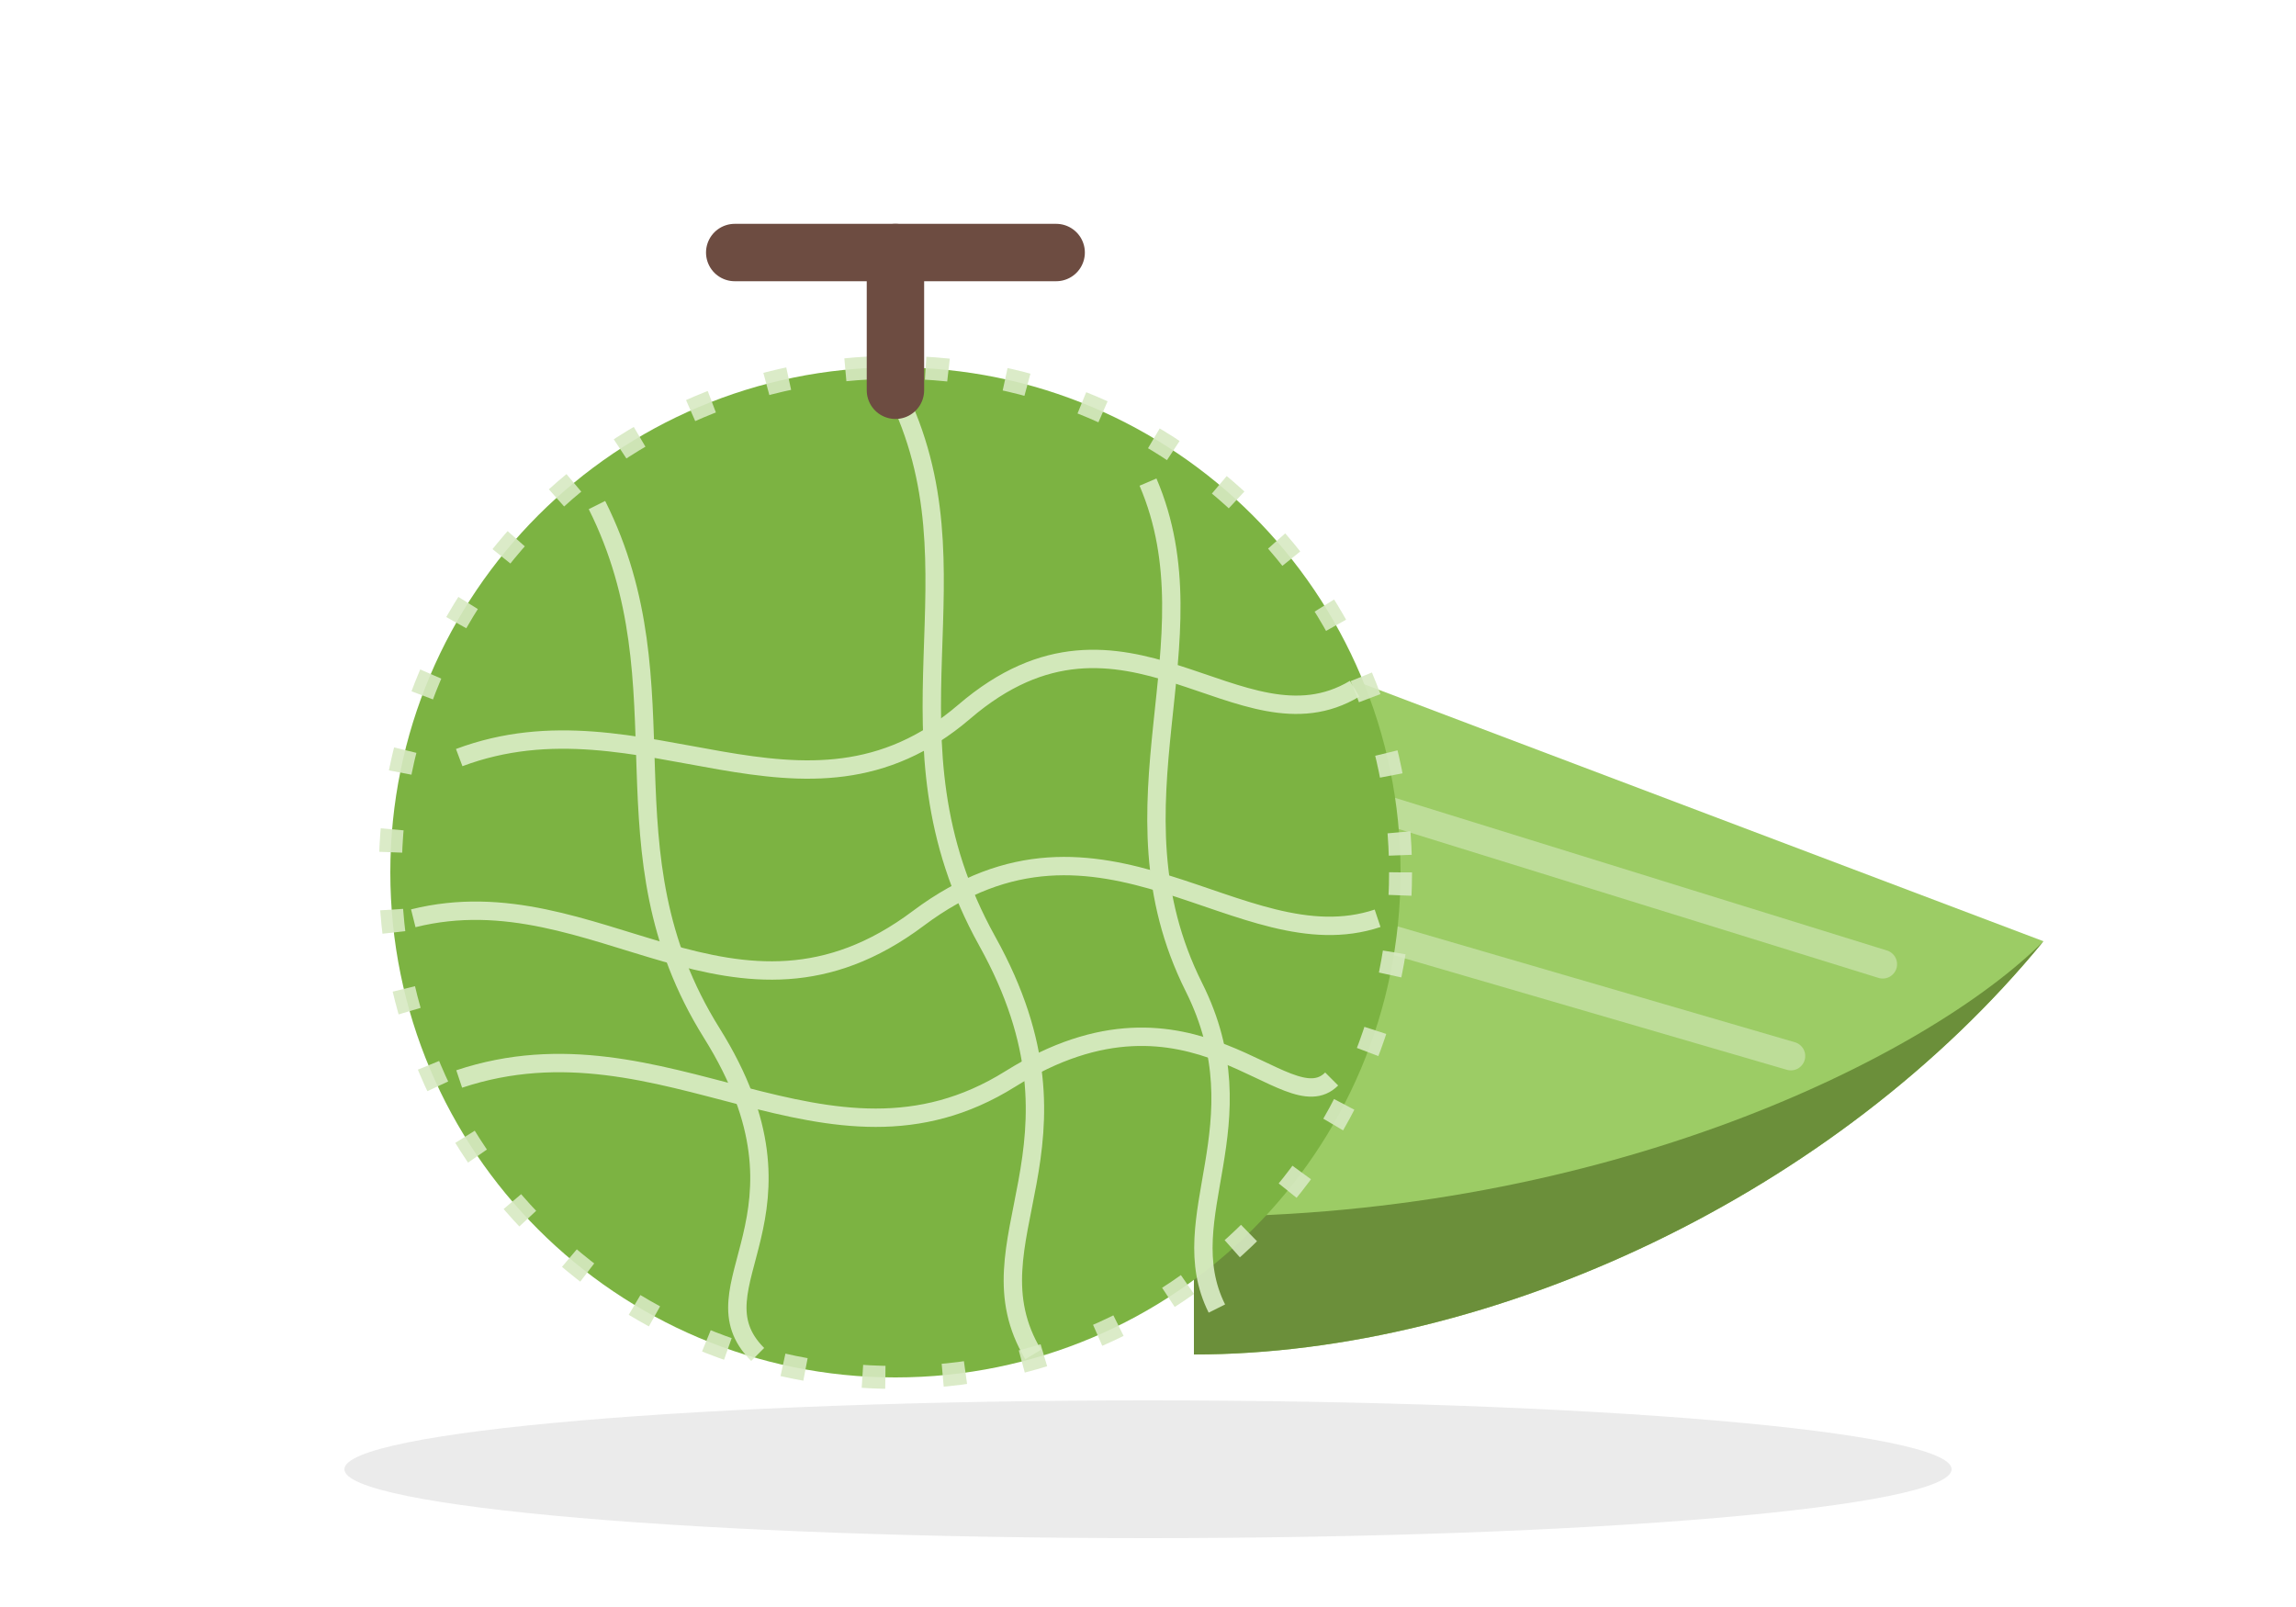
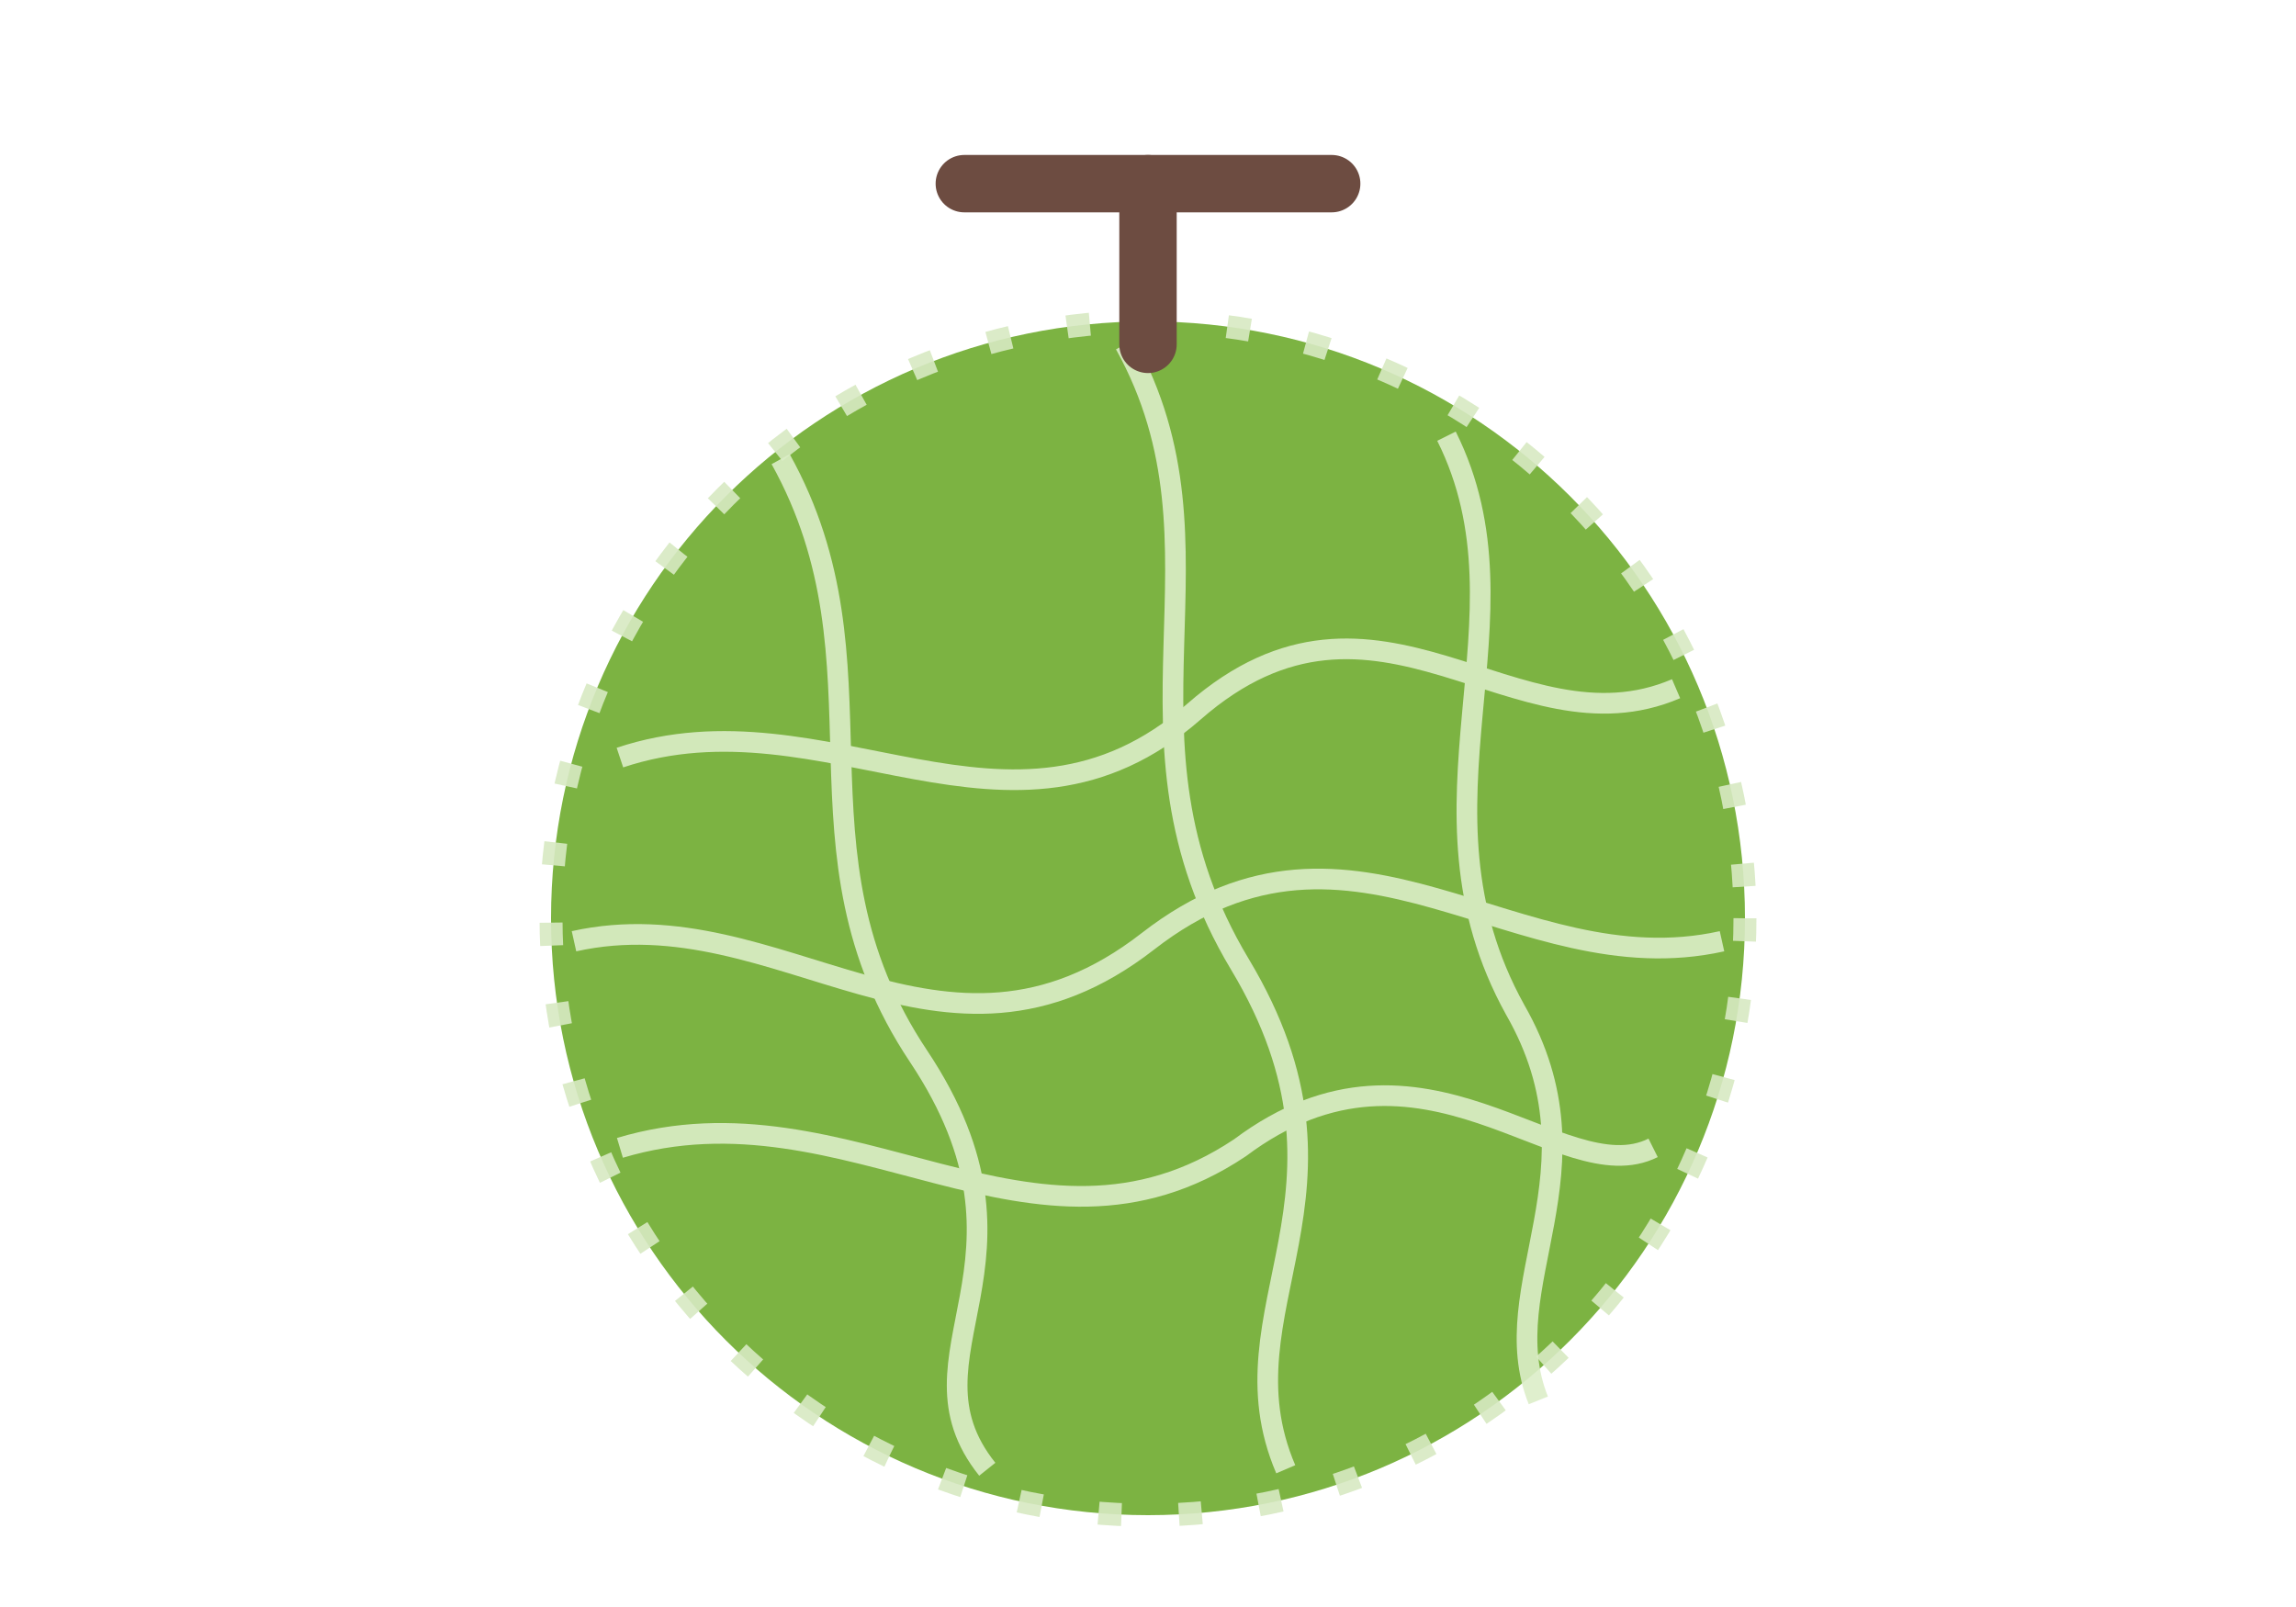
<svg xmlns="http://www.w3.org/2000/svg" viewBox="0 0 200 140">
-   <ellipse cx="100" cy="128" rx="70" ry="6" fill="#000" opacity=".08" />
-   <path d="M104 118 C130 118 160 104 178 82 L104 54 Z" fill="#9ccc65" />
-   <path d="M104 118 C130 118 160 104 178 82 C168 92 140 106 104 106 Z" fill="#6b8f3a" />
-   <path d="M106 66 L164 84 M108 78 L156 92" stroke="#c5e1a5" stroke-width="2.5" stroke-linecap="round" opacity=".8" />
-   <circle cx="78" cy="76" r="44" fill="#7cb342" />
-   <circle cx="78" cy="76" r="44" fill="none" stroke="#d7e9c2" stroke-width="2" stroke-dasharray="2 5" opacity=".9" />
-   <g fill="none" stroke="#dcedc8" stroke-width="1.6" opacity=".9">
-     <path d="M40 66 C56 60 70 74 84 62 C98 50 108 66 118 60" />
-     <path d="M36 80 C52 76 64 92 80 80 C96 68 108 84 120 80" />
-     <path d="M40 94 C58 88 72 104 88 94 C104 84 112 98 116 94" />
-     <path d="M52 44 C60 60 52 74 62 90 C72 106 60 112 66 118" />
-     <path d="M78 34 C86 50 76 64 86 82 C96 100 84 108 90 118" />
-     <path d="M100 42 C106 56 96 70 104 86 C110 98 102 106 106 114" />
+   <circle cx="100" cy="80" r="52" fill="#7cb342" />
+   <circle cx="100" cy="80" r="52" fill="none" stroke="#d7e9c2" stroke-width="2" stroke-dasharray="2 5" opacity=".9" />
+   <g fill="none" stroke="#dcedc8" stroke-width="1.8" opacity=".9">
+     <path d="M54 66 C72 60 88 76 104 62 C120 48 132 66 146 60" />
+     <path d="M50 82 C68 78 82 96 100 82 C118 68 132 86 150 82" />
+     <path d="M54 100 C74 94 90 112 108 100 C124 88 136 104 144 100" />
+     <path d="M68 40 C78 58 68 74 80 92 C92 110 78 118 86 128" />
+     <path d="M98 30 C108 48 96 64 108 84 C120 104 106 114 112 128" />
+     <path d="M126 38 C134 54 122 70 132 88 C140 102 130 112 134 122" />
  </g>
-   <path d="M78 34 V22" stroke="#6d4c41" stroke-width="5" stroke-linecap="round" />
-   <path d="M64 22 H92" stroke="#6d4c41" stroke-width="5" stroke-linecap="round" />
+   <path d="M100 30 V16" stroke="#6d4c41" stroke-width="5" stroke-linecap="round" />
+   <path d="M84 16 H116" stroke="#6d4c41" stroke-width="5" stroke-linecap="round" />
</svg>
